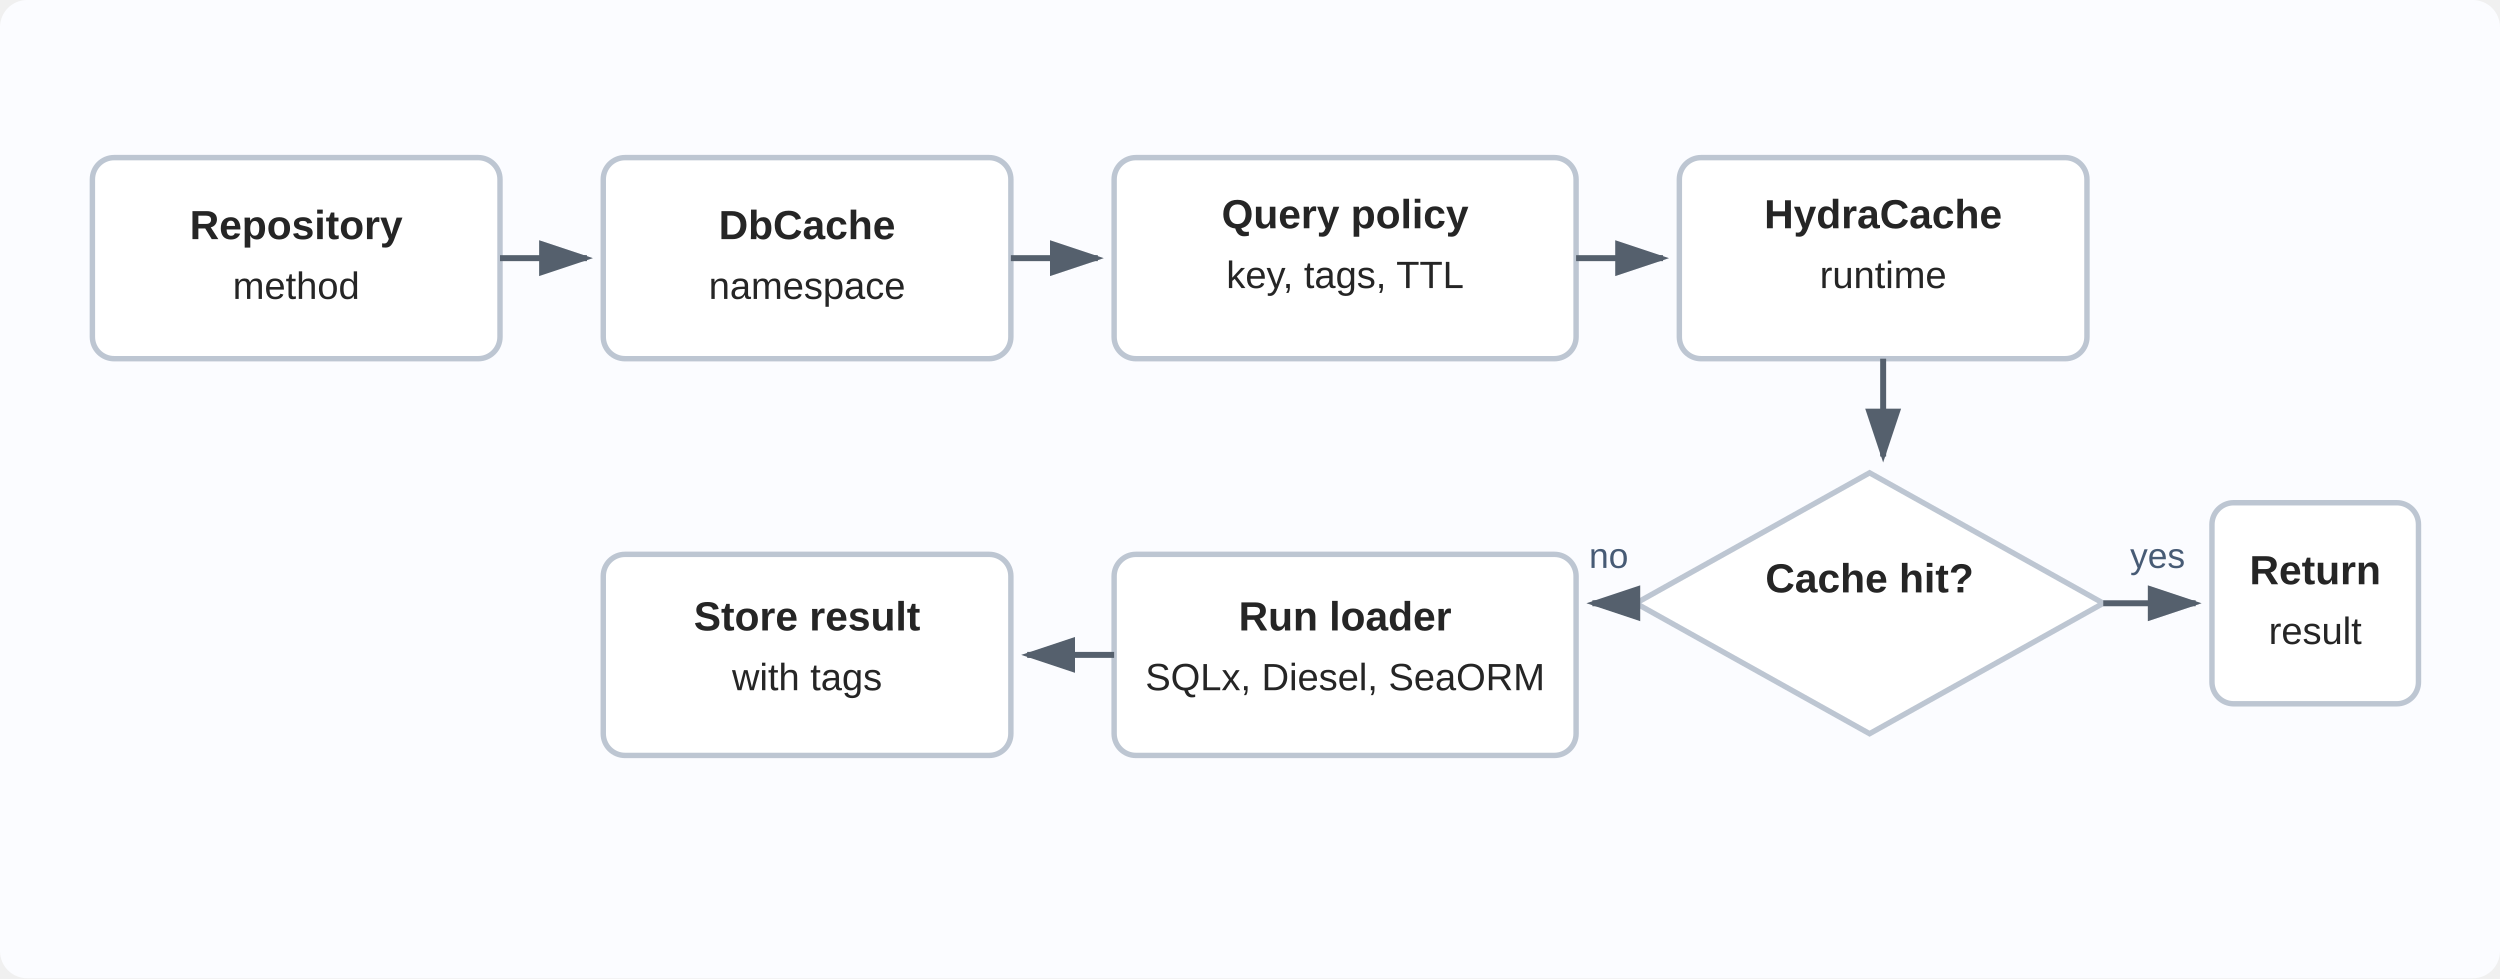
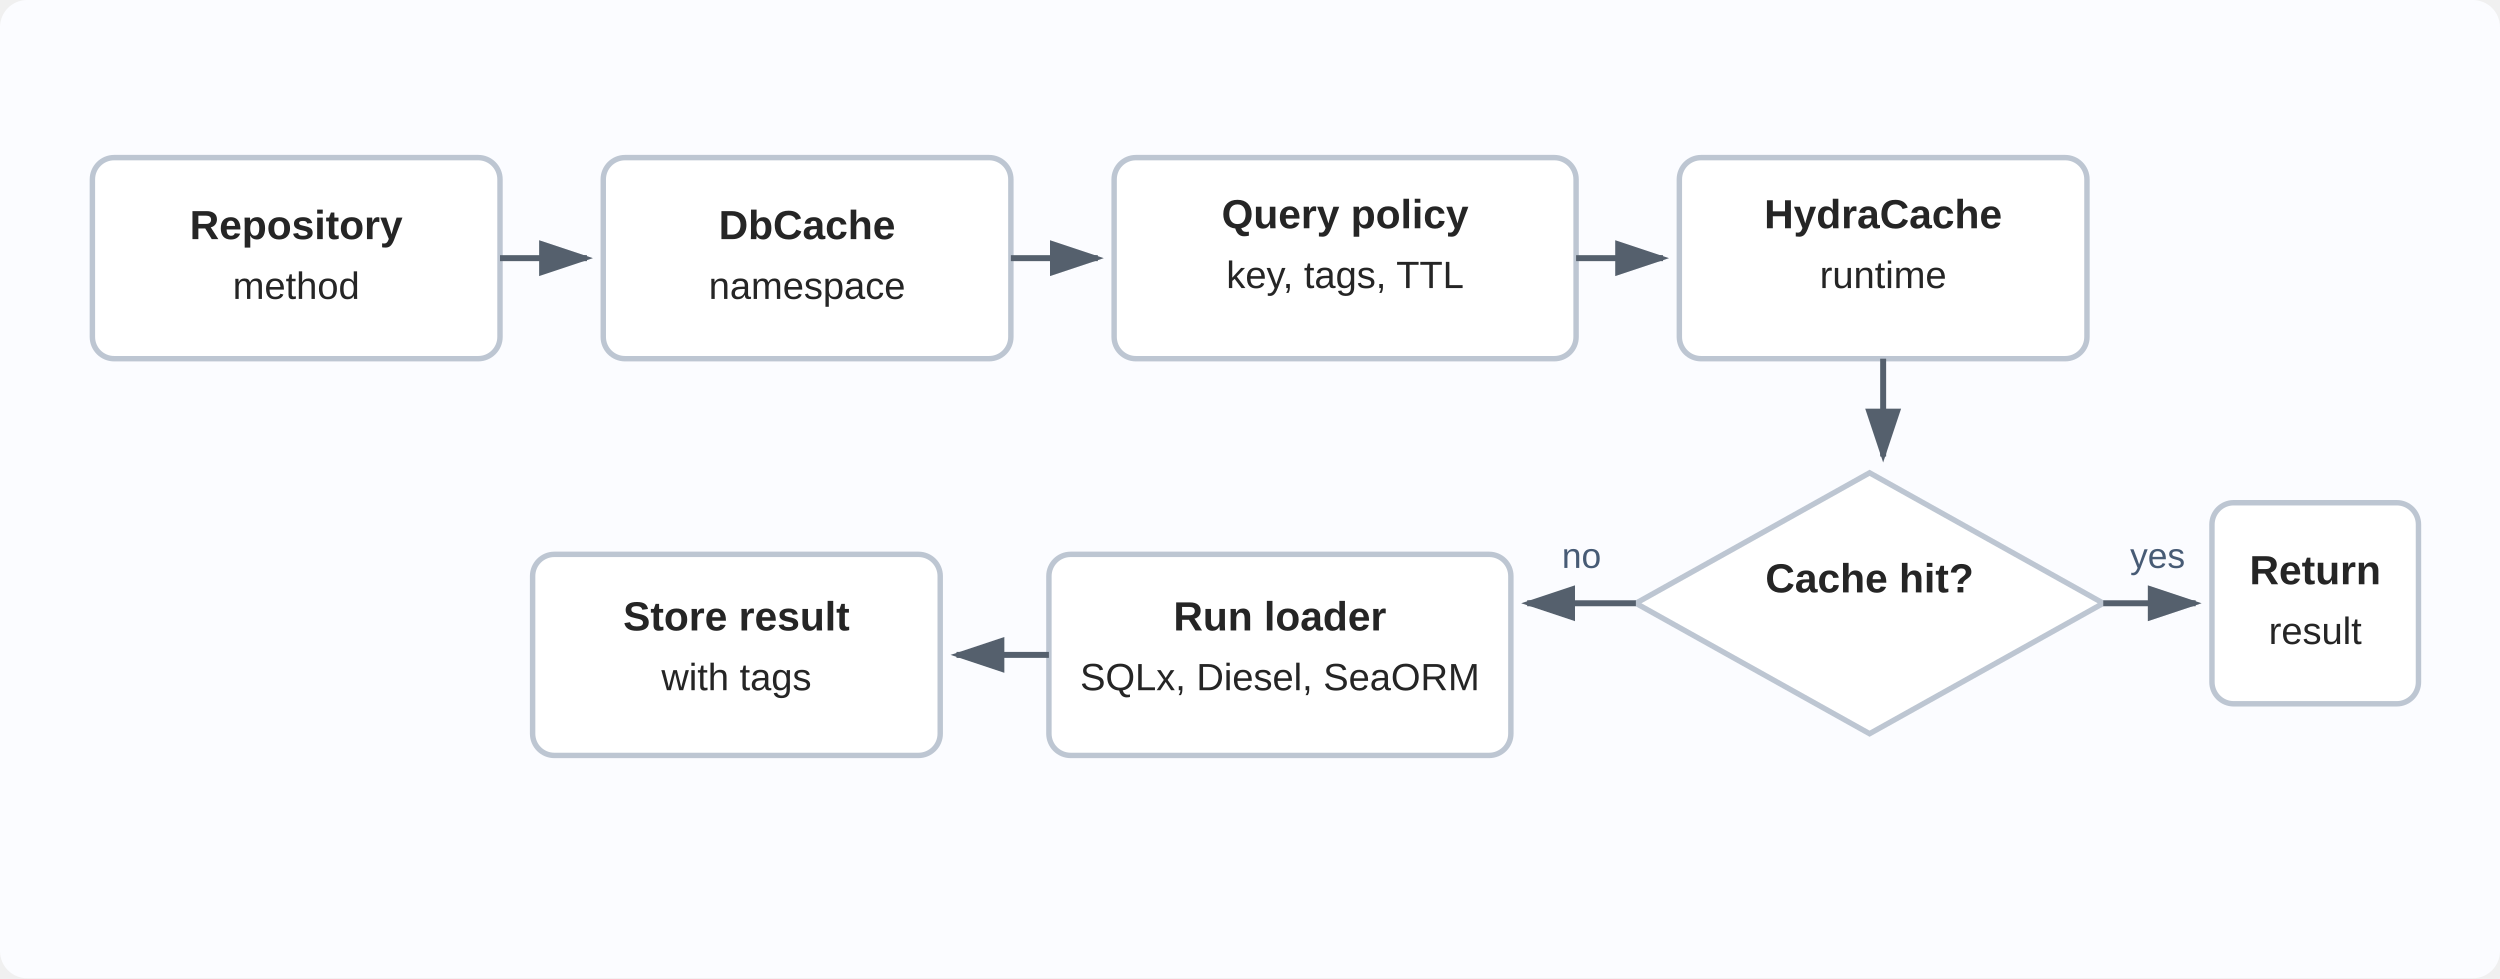
<svg xmlns="http://www.w3.org/2000/svg" width="920" height="360" viewBox="0 0 920 360" role="img" aria-labelledby="title desc">
  <defs>
    <marker id="arrow" markerWidth="10" markerHeight="10" refX="8" refY="3" orient="auto" markerUnits="strokeWidth">
      <path d="M0,0 L0,6 L9,3 z" fill="#55606d" />
    </marker>
  </defs>
  <rect width="920" height="360" rx="10" fill="#fbfcff" />
  <g fill="#ffffff" stroke="#bdc6d2" stroke-width="2">
    <rect x="34" y="58" width="150" height="74" rx="8" />
    <rect x="222" y="58" width="150" height="74" rx="8" />
    <rect x="410" y="58" width="170" height="74" rx="8" />
    <rect x="618" y="58" width="150" height="74" rx="8" />
    <path d="M688 174 L774 222 L688 270 L602 222 z" />
    <rect x="814" y="185" width="76" height="74" rx="8" />
-     <rect x="410" y="204" width="170" height="74" rx="8" />
-     <rect x="222" y="204" width="150" height="74" rx="8" />
+     <rect x="386" y="204" width="170" height="74" rx="8" />
+     <rect x="196" y="204" width="150" height="74" rx="8" />
  </g>
  <g font-family="Arial, sans-serif" fill="#252525" text-anchor="middle">
    <text x="109" y="88" font-size="15" font-weight="700">Repository</text>
    <text x="109" y="110" font-size="14">method</text>
    <text x="297" y="88" font-size="15" font-weight="700">DbCache</text>
    <text x="297" y="110" font-size="14">namespace</text>
    <text x="495" y="84" font-size="15" font-weight="700">Query policy</text>
    <text x="495" y="106" font-size="14">key, tags, TTL</text>
    <text x="693" y="84" font-size="15" font-weight="700">HydraCache</text>
    <text x="693" y="106" font-size="14">runtime</text>
    <text x="688" y="218" font-size="15" font-weight="700">Cache hit?</text>
    <text x="852" y="215" font-size="15" font-weight="700">Return</text>
    <text x="852" y="237" font-size="14">result</text>
-     <text x="495" y="232" font-size="15" font-weight="700">Run loader</text>
-     <text x="495" y="254" font-size="14">SQLx, Diesel, SeaORM</text>
-     <text x="297" y="232" font-size="15" font-weight="700">Store result</text>
-     <text x="297" y="254" font-size="14">with tags</text>
+     <text x="471" y="232" font-size="15" font-weight="700">Run loader</text>
+     <text x="471" y="254" font-size="14">SQLx, Diesel, SeaORM</text>
+     <text x="271" y="232" font-size="15" font-weight="700">Store result</text>
+     <text x="271" y="254" font-size="14">with tags</text>
  </g>
  <g stroke="#55606d" stroke-width="2.2" fill="none" marker-end="url(#arrow)">
    <path d="M184 95 H216" />
    <path d="M372 95 H404" />
    <path d="M580 95 H612" />
    <path d="M693 132 V168" />
    <path d="M774 222 H808" />
-     <path d="M602 222 H586" />
-     <path d="M410 241 H378" />
+     <path d="M602 222 H562" />
+     <path d="M386 241 H352" />
  </g>
  <g font-family="Arial, sans-serif" fill="#475b75" font-size="13" text-anchor="middle">
    <text x="794" y="209">yes</text>
-     <text x="592" y="209">no</text>
+     <text x="582" y="209">no</text>
  </g>
</svg>
